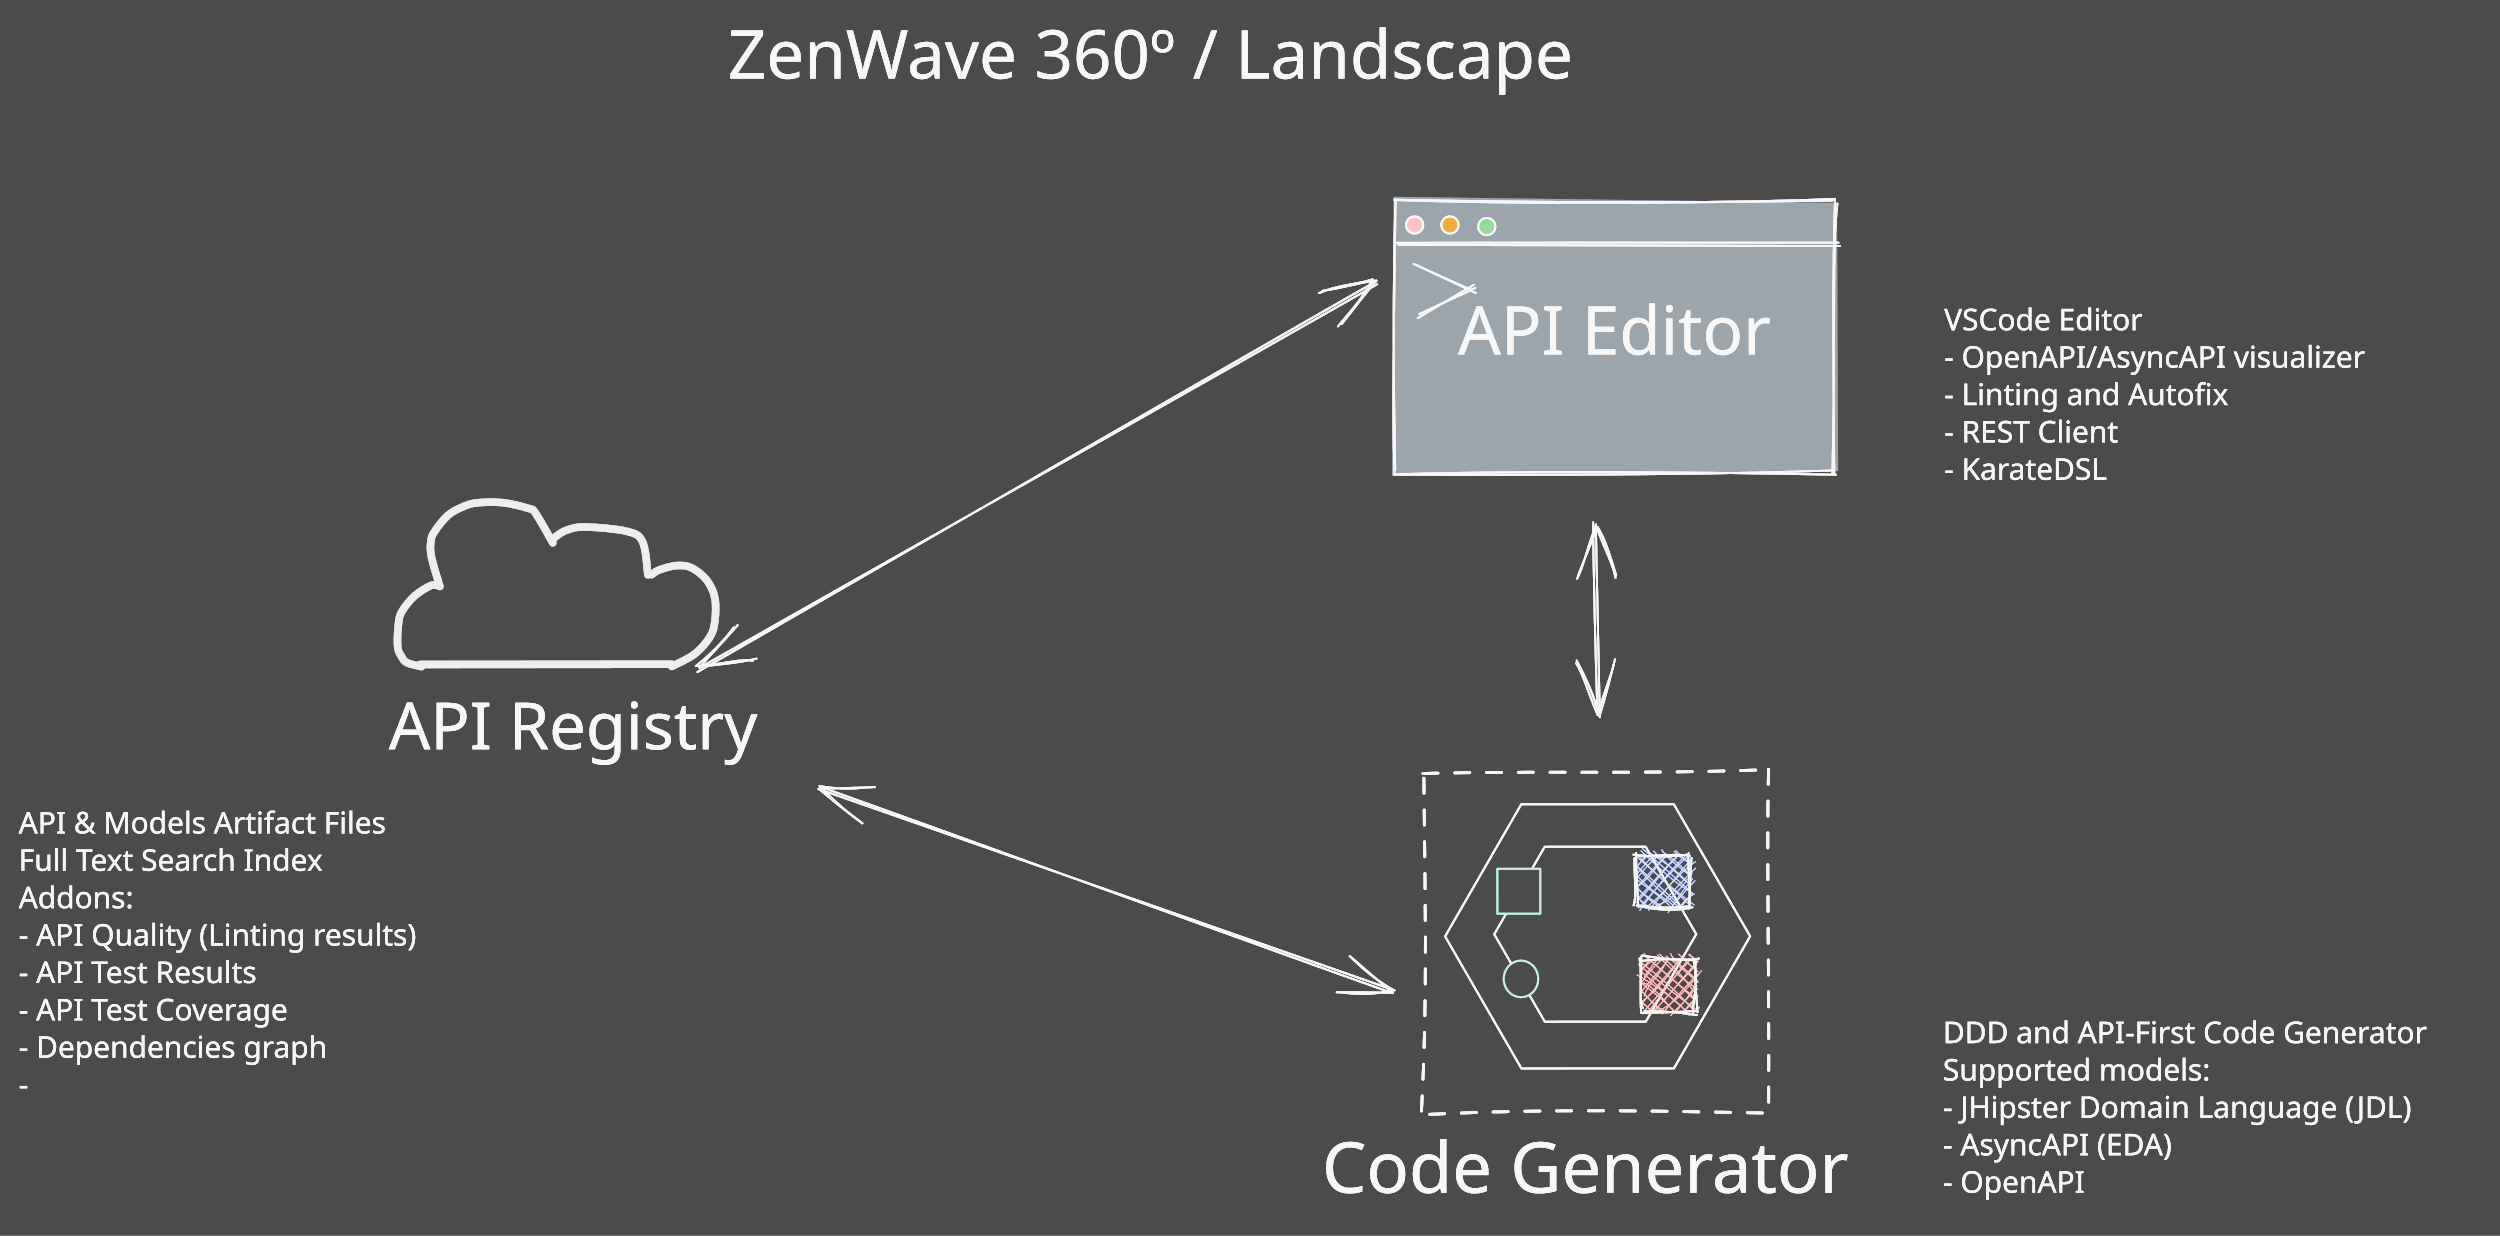
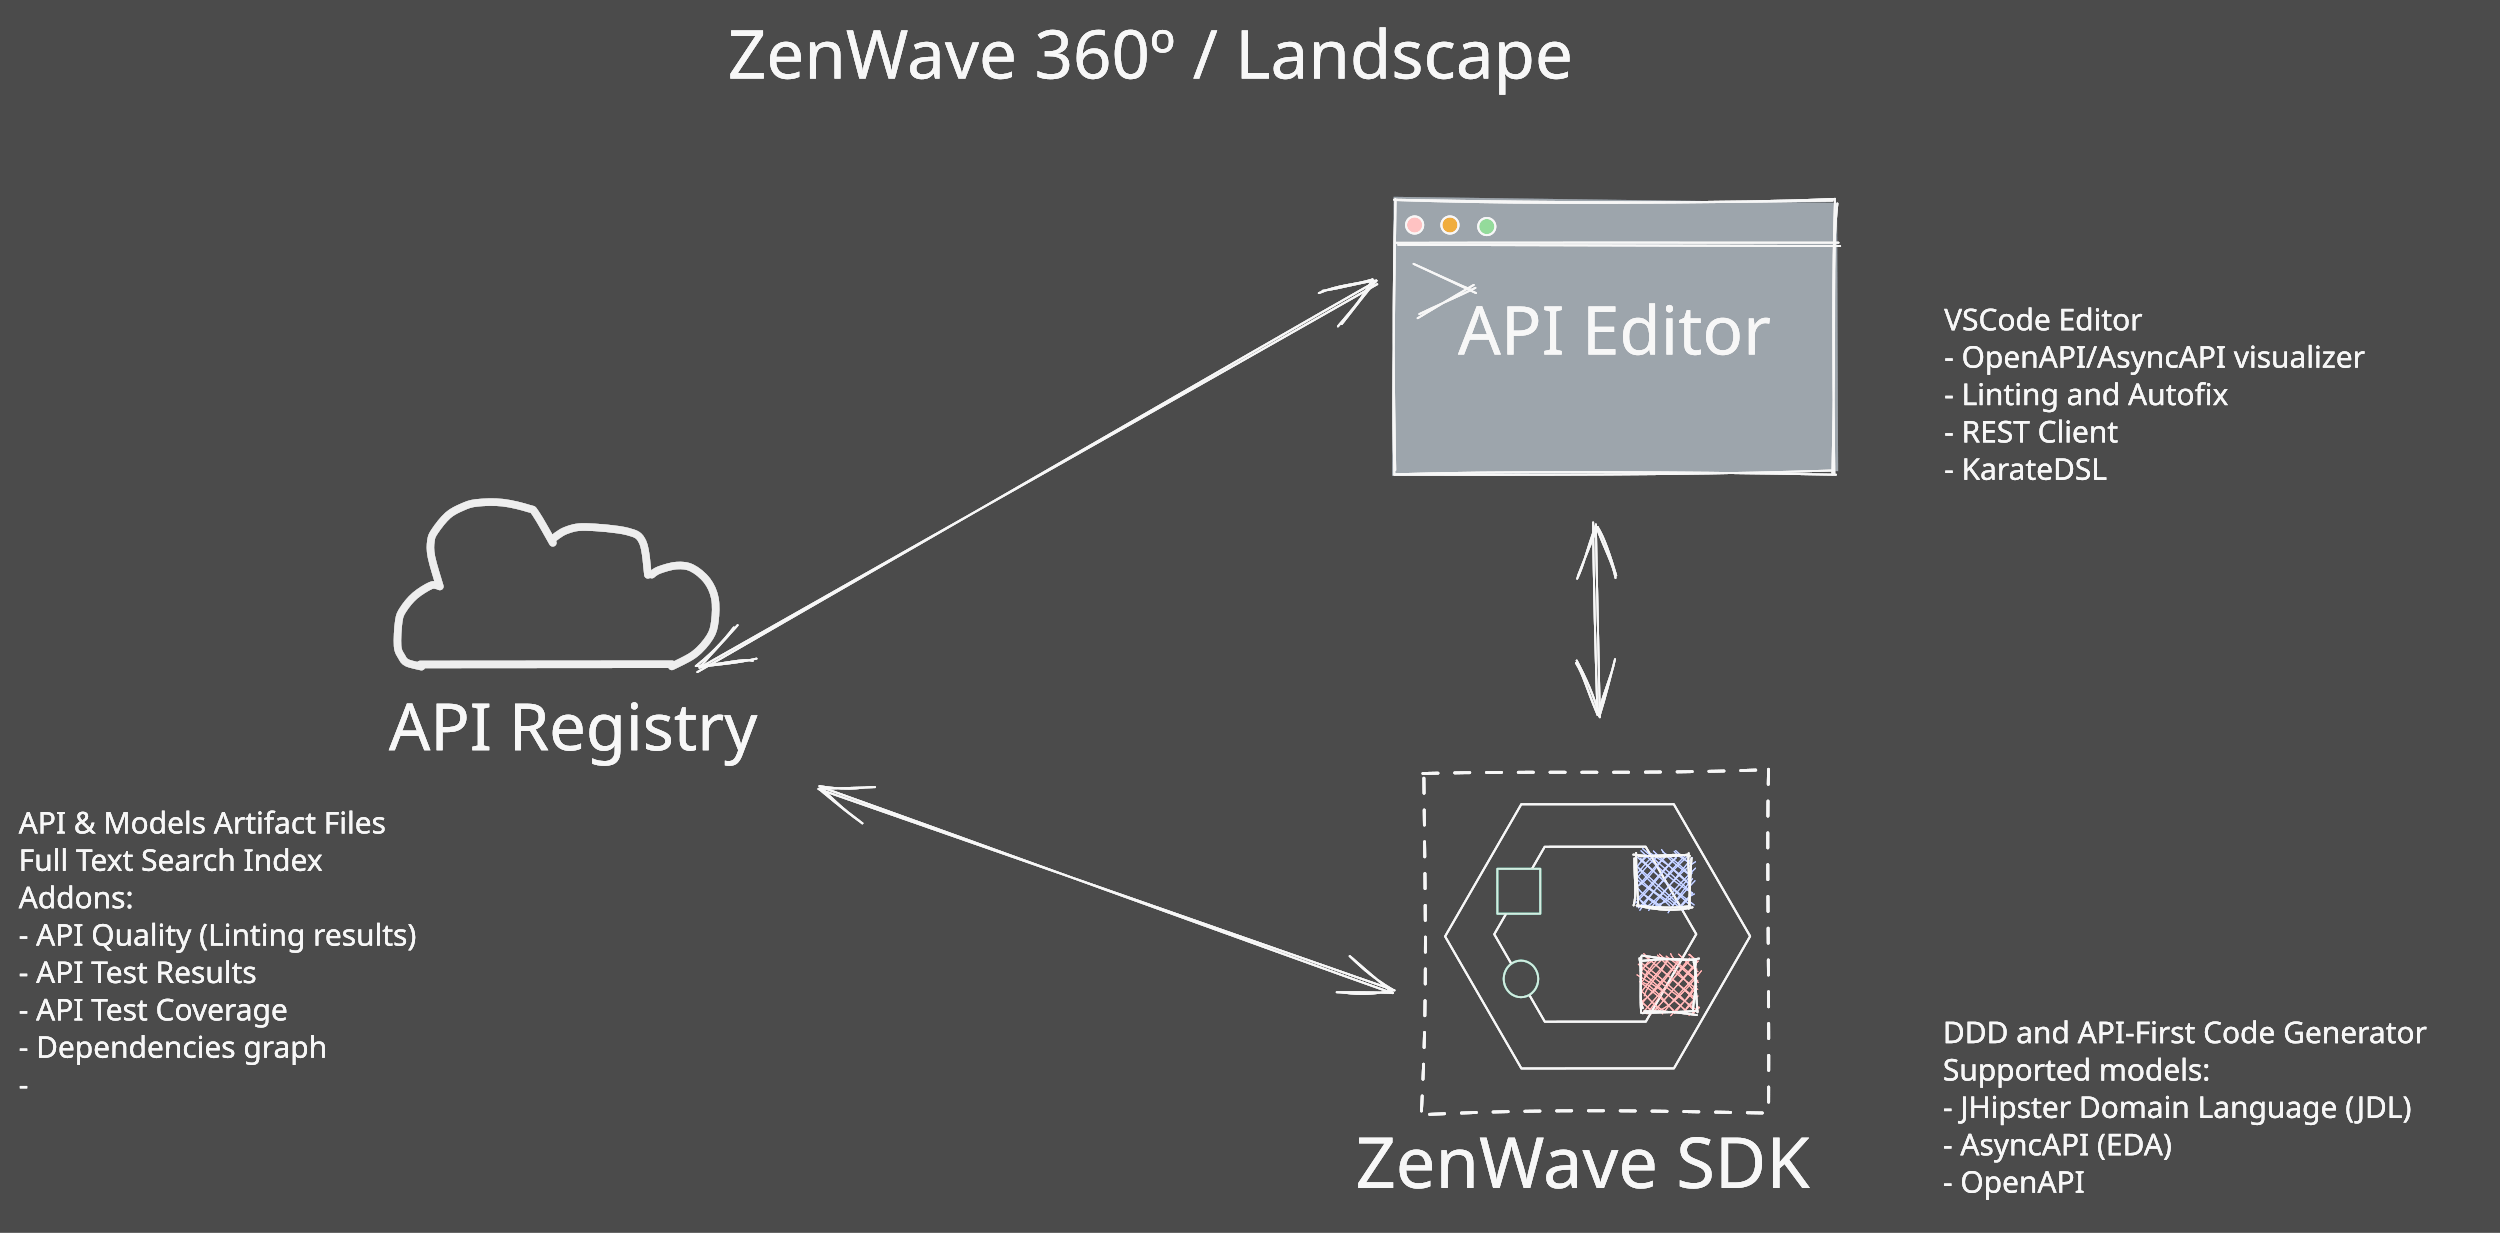
- <svg xmlns="http://www.w3.org/2000/svg" version="1.1" viewBox="0 0 1337.333 661.044" width="1337.333" height="661.044" filter="invert(93%) hue-rotate(180deg)">
+ <svg xmlns="http://www.w3.org/2000/svg" version="1.1" viewBox="0 0 1337.333 659.479" width="1337.333" height="659.479" filter="invert(93%) hue-rotate(180deg)">
  <defs>
-     <style>
+     <style class="style-fonts">
      @font-face {
        font-family: "Virgil";
-         src: url("https://unpkg.com/@excalidraw/excalidraw@0.12.0-32d8221/dist/excalidraw-assets/Virgil.woff2");
+         src: url("https://unpkg.com/@excalidraw/excalidraw@0.14.1/dist/excalidraw-assets/Virgil.woff2");
      }
      @font-face {
        font-family: "Cascadia";
-         src: url("https://unpkg.com/@excalidraw/excalidraw@0.12.0-32d8221/dist/excalidraw-assets/Cascadia.woff2");
+         src: url("https://unpkg.com/@excalidraw/excalidraw@0.14.1/dist/excalidraw-assets/Cascadia.woff2");
      }
    </style>
  </defs>
-   <rect x="0" y="0" width="1337.333" height="661.044" fill="#ffffff" />
+   <rect x="0" y="0" width="1337.333" height="659.479" fill="#ffffff" />
  <g stroke-linecap="round" transform="translate(746.1092 107.135) rotate(0 117.6659 73.00642)">
    <path d="M-0.58 -1.84 L236.57 1.38 L237.16 144.82 L-1.47 147.35" stroke="none" stroke-width="0" fill="#ced4da" />
    <path d="M1.08 -0.1 C51.21 1.52, 103.23 2.16, 234.25 0.18 M-0.36 -0.31 C90.31 1.45, 180.47 1.76, 235.54 -0.75 M236.78 1.74 C233.7 29.1, 236.07 60.27, 234.1 146.85 M235.47 0.24 C234.23 38.93, 234.41 78.36, 235.11 146.22 M234.55 144.53 C178.96 146.36, 122.45 147.08, -0.33 146.8 M235.97 146.81 C144.4 144.98, 53.13 144.9, -0.2 146.57 M0.25 144.34 C-0.57 99.26, -1.14 55.06, 0.33 -0.68 M-0.22 146.56 C-1.16 112.38, -0.66 77.53, 0.42 0.19" stroke="#000000" stroke-width="1" fill="none" />
  </g>
  <g stroke-linecap="round">
    <g transform="translate(747.1663 131.0457) rotate(0 118.4483 -0.3351749)">
      <path d="M0.77 -0.07 C40.38 0.1, 197.67 0.41, 237.18 0.59 M-0.28 -1.15 C39.21 -1.3, 196.65 -1.28, 236.27 -1.22" stroke="#000000" stroke-width="1" fill="none" />
    </g>
  </g>
+   <mask />
  <g stroke-linecap="round" transform="translate(752.1302 115.756) rotate(0 4.602295 4.602295)">
    <path d="M9.2 4.6 C9.2 4.87, 9.18 5.14, 9.13 5.4 C9.09 5.66, 9.02 5.93, 8.93 6.18 C8.84 6.43, 8.72 6.67, 8.59 6.9 C8.45 7.13, 8.3 7.36, 8.13 7.56 C7.96 7.76, 7.76 7.96, 7.56 8.13 C7.36 8.3, 7.13 8.45, 6.9 8.59 C6.67 8.72, 6.43 8.84, 6.18 8.93 C5.93 9.02, 5.66 9.09, 5.4 9.13 C5.14 9.18, 4.87 9.2, 4.6 9.2 C4.34 9.2, 4.07 9.18, 3.8 9.13 C3.54 9.09, 3.28 9.02, 3.03 8.93 C2.78 8.84, 2.53 8.72, 2.3 8.59 C2.07 8.45, 1.85 8.3, 1.64 8.13 C1.44 7.96, 1.25 7.76, 1.08 7.56 C0.91 7.36, 0.75 7.13, 0.62 6.9 C0.48 6.67, 0.37 6.43, 0.28 6.18 C0.19 5.93, 0.12 5.66, 0.07 5.4 C0.02 5.14, 0 4.87, 0 4.6 C0 4.34, 0.02 4.07, 0.07 3.8 C0.12 3.54, 0.19 3.28, 0.28 3.03 C0.37 2.78, 0.48 2.53, 0.62 2.3 C0.75 2.07, 0.91 1.85, 1.08 1.64 C1.25 1.44, 1.44 1.25, 1.64 1.08 C1.85 0.91, 2.07 0.75, 2.3 0.62 C2.53 0.48, 2.78 0.37, 3.03 0.28 C3.28 0.19, 3.54 0.12, 3.8 0.07 C4.07 0.02, 4.34 0, 4.6 0 C4.87 0, 5.14 0.02, 5.4 0.07 C5.66 0.12, 5.93 0.19, 6.18 0.28 C6.43 0.37, 6.67 0.48, 6.9 0.62 C7.13 0.75, 7.36 0.91, 7.56 1.08 C7.76 1.25, 7.96 1.44, 8.13 1.64 C8.3 1.85, 8.45 2.07, 8.59 2.3 C8.72 2.53, 8.84 2.78, 8.93 3.03 C9.02 3.28, 9.09 3.54, 9.13 3.8 C9.18 4.07, 9.19 4.47, 9.2 4.6 C9.22 4.74, 9.22 4.47, 9.2 4.6" stroke="none" stroke-width="0" fill="#fa5252" />
    <path d="M9.2 4.6 C9.2 4.87, 9.18 5.14, 9.13 5.4 C9.09 5.66, 9.02 5.93, 8.93 6.18 C8.84 6.43, 8.72 6.67, 8.59 6.9 C8.45 7.13, 8.3 7.36, 8.13 7.56 C7.96 7.76, 7.76 7.96, 7.56 8.13 C7.36 8.3, 7.13 8.45, 6.9 8.59 C6.67 8.72, 6.43 8.84, 6.18 8.93 C5.93 9.02, 5.66 9.09, 5.4 9.13 C5.14 9.18, 4.87 9.2, 4.6 9.2 C4.34 9.2, 4.07 9.18, 3.8 9.13 C3.54 9.09, 3.28 9.02, 3.03 8.93 C2.78 8.84, 2.53 8.72, 2.3 8.59 C2.07 8.45, 1.85 8.3, 1.64 8.13 C1.44 7.96, 1.25 7.76, 1.08 7.56 C0.91 7.36, 0.75 7.13, 0.62 6.9 C0.48 6.67, 0.37 6.43, 0.28 6.18 C0.19 5.93, 0.12 5.66, 0.07 5.4 C0.02 5.14, 0 4.87, 0 4.6 C0 4.34, 0.02 4.07, 0.07 3.8 C0.12 3.54, 0.19 3.28, 0.28 3.03 C0.37 2.78, 0.48 2.53, 0.62 2.3 C0.75 2.07, 0.91 1.85, 1.08 1.64 C1.25 1.44, 1.44 1.25, 1.64 1.08 C1.85 0.91, 2.07 0.75, 2.3 0.62 C2.53 0.48, 2.78 0.37, 3.03 0.28 C3.28 0.19, 3.54 0.12, 3.8 0.07 C4.07 0.02, 4.34 0, 4.6 0 C4.87 0, 5.14 0.02, 5.4 0.07 C5.66 0.12, 5.93 0.19, 6.18 0.28 C6.43 0.37, 6.67 0.48, 6.9 0.62 C7.13 0.75, 7.36 0.91, 7.56 1.08 C7.76 1.25, 7.96 1.44, 8.13 1.64 C8.3 1.85, 8.45 2.07, 8.59 2.3 C8.72 2.53, 8.84 2.78, 8.93 3.03 C9.02 3.28, 9.09 3.54, 9.13 3.8 C9.18 4.07, 9.19 4.47, 9.2 4.6 C9.22 4.74, 9.22 4.47, 9.2 4.6" stroke="#000000" stroke-width="1" fill="none" />
  </g>
  <g stroke-linecap="round" transform="translate(771.0156 115.756) rotate(0 4.602295 4.602295)">
    <path d="M9.2 4.6 C9.2 4.87, 9.18 5.14, 9.13 5.4 C9.09 5.66, 9.02 5.93, 8.93 6.18 C8.84 6.43, 8.72 6.67, 8.59 6.9 C8.45 7.13, 8.3 7.36, 8.13 7.56 C7.96 7.76, 7.76 7.96, 7.56 8.13 C7.36 8.3, 7.13 8.45, 6.9 8.59 C6.67 8.72, 6.43 8.84, 6.18 8.93 C5.93 9.02, 5.66 9.09, 5.4 9.13 C5.14 9.18, 4.87 9.2, 4.6 9.2 C4.34 9.2, 4.07 9.18, 3.8 9.13 C3.54 9.09, 3.28 9.02, 3.03 8.93 C2.78 8.84, 2.53 8.72, 2.3 8.59 C2.07 8.45, 1.85 8.3, 1.64 8.13 C1.44 7.96, 1.25 7.76, 1.08 7.56 C0.91 7.36, 0.75 7.13, 0.62 6.9 C0.48 6.67, 0.37 6.43, 0.28 6.18 C0.19 5.93, 0.12 5.66, 0.07 5.4 C0.02 5.14, 0 4.87, 0 4.6 C0 4.34, 0.02 4.07, 0.07 3.8 C0.12 3.54, 0.19 3.28, 0.28 3.03 C0.37 2.78, 0.48 2.53, 0.62 2.3 C0.75 2.07, 0.91 1.85, 1.08 1.64 C1.25 1.44, 1.44 1.25, 1.64 1.08 C1.85 0.91, 2.07 0.75, 2.3 0.62 C2.53 0.48, 2.78 0.37, 3.03 0.28 C3.28 0.19, 3.54 0.12, 3.8 0.07 C4.07 0.02, 4.34 0, 4.6 0 C4.87 0, 5.14 0.02, 5.4 0.07 C5.66 0.12, 5.93 0.19, 6.18 0.28 C6.43 0.37, 6.67 0.48, 6.9 0.62 C7.13 0.75, 7.36 0.91, 7.56 1.08 C7.76 1.25, 7.96 1.44, 8.13 1.64 C8.3 1.85, 8.45 2.07, 8.59 2.3 C8.72 2.53, 8.84 2.78, 8.93 3.03 C9.02 3.28, 9.09 3.54, 9.13 3.8 C9.18 4.07, 9.19 4.47, 9.2 4.6 C9.22 4.74, 9.22 4.47, 9.2 4.6" stroke="none" stroke-width="0" fill="#fab005" />
    <path d="M9.2 4.6 C9.2 4.87, 9.18 5.14, 9.13 5.4 C9.09 5.66, 9.02 5.93, 8.93 6.18 C8.84 6.43, 8.72 6.67, 8.59 6.9 C8.45 7.13, 8.3 7.36, 8.13 7.56 C7.96 7.76, 7.76 7.96, 7.56 8.13 C7.36 8.3, 7.13 8.45, 6.9 8.59 C6.67 8.72, 6.43 8.84, 6.18 8.93 C5.93 9.02, 5.66 9.09, 5.4 9.13 C5.14 9.18, 4.87 9.2, 4.6 9.2 C4.34 9.2, 4.07 9.18, 3.8 9.13 C3.54 9.09, 3.28 9.02, 3.03 8.93 C2.78 8.84, 2.53 8.72, 2.3 8.59 C2.07 8.45, 1.85 8.3, 1.64 8.13 C1.44 7.96, 1.25 7.76, 1.08 7.56 C0.91 7.36, 0.75 7.13, 0.62 6.9 C0.48 6.67, 0.37 6.43, 0.28 6.18 C0.19 5.93, 0.12 5.66, 0.07 5.4 C0.02 5.14, 0 4.87, 0 4.6 C0 4.34, 0.02 4.07, 0.07 3.8 C0.12 3.54, 0.19 3.28, 0.28 3.03 C0.37 2.78, 0.48 2.53, 0.62 2.3 C0.75 2.07, 0.91 1.85, 1.08 1.64 C1.25 1.44, 1.44 1.25, 1.64 1.08 C1.85 0.91, 2.07 0.75, 2.3 0.62 C2.53 0.48, 2.78 0.37, 3.03 0.28 C3.28 0.19, 3.54 0.12, 3.8 0.07 C4.07 0.02, 4.34 0, 4.6 0 C4.87 0, 5.14 0.02, 5.4 0.07 C5.66 0.12, 5.93 0.19, 6.18 0.28 C6.43 0.37, 6.67 0.48, 6.9 0.62 C7.13 0.75, 7.36 0.91, 7.56 1.08 C7.76 1.25, 7.96 1.44, 8.13 1.64 C8.3 1.85, 8.45 2.07, 8.59 2.3 C8.72 2.53, 8.84 2.78, 8.93 3.03 C9.02 3.28, 9.09 3.54, 9.13 3.8 C9.18 4.07, 9.19 4.47, 9.2 4.6 C9.22 4.74, 9.22 4.47, 9.2 4.6" stroke="#000000" stroke-width="1" fill="none" />
  </g>
  <g stroke-linecap="round" transform="translate(790.7304 116.5854) rotate(0 4.602295 4.602295)">
    <path d="M9.2 4.6 C9.2 4.87, 9.18 5.14, 9.13 5.4 C9.09 5.66, 9.02 5.93, 8.93 6.18 C8.84 6.43, 8.72 6.67, 8.59 6.9 C8.45 7.13, 8.3 7.36, 8.13 7.56 C7.96 7.76, 7.76 7.96, 7.56 8.13 C7.36 8.3, 7.13 8.45, 6.9 8.59 C6.67 8.72, 6.43 8.84, 6.18 8.93 C5.93 9.02, 5.66 9.09, 5.4 9.13 C5.14 9.18, 4.87 9.2, 4.6 9.2 C4.34 9.2, 4.07 9.18, 3.8 9.13 C3.54 9.09, 3.28 9.02, 3.03 8.93 C2.78 8.84, 2.53 8.72, 2.3 8.59 C2.07 8.45, 1.85 8.3, 1.64 8.13 C1.44 7.96, 1.25 7.76, 1.08 7.56 C0.91 7.36, 0.75 7.13, 0.62 6.9 C0.48 6.67, 0.37 6.43, 0.28 6.18 C0.19 5.93, 0.12 5.66, 0.07 5.4 C0.02 5.14, 0 4.87, 0 4.6 C0 4.34, 0.02 4.07, 0.07 3.8 C0.12 3.54, 0.19 3.28, 0.28 3.03 C0.37 2.78, 0.48 2.53, 0.62 2.3 C0.75 2.07, 0.91 1.85, 1.08 1.64 C1.25 1.44, 1.44 1.25, 1.64 1.08 C1.85 0.91, 2.07 0.75, 2.3 0.62 C2.53 0.48, 2.78 0.37, 3.03 0.28 C3.28 0.19, 3.54 0.12, 3.8 0.07 C4.07 0.02, 4.34 0, 4.6 0 C4.87 0, 5.14 0.02, 5.4 0.07 C5.66 0.12, 5.93 0.19, 6.18 0.28 C6.43 0.37, 6.67 0.48, 6.9 0.62 C7.13 0.75, 7.36 0.91, 7.56 1.08 C7.76 1.25, 7.96 1.44, 8.13 1.64 C8.3 1.85, 8.45 2.07, 8.59 2.3 C8.72 2.53, 8.84 2.78, 8.93 3.03 C9.02 3.28, 9.09 3.54, 9.13 3.8 C9.18 4.07, 9.19 4.47, 9.2 4.6 C9.22 4.74, 9.22 4.47, 9.2 4.6" stroke="none" stroke-width="0" fill="#40c057" />
    <path d="M9.2 4.6 C9.2 4.87, 9.18 5.14, 9.13 5.4 C9.09 5.66, 9.02 5.93, 8.93 6.18 C8.84 6.43, 8.72 6.67, 8.59 6.9 C8.45 7.13, 8.3 7.36, 8.13 7.56 C7.96 7.76, 7.76 7.96, 7.56 8.13 C7.36 8.3, 7.13 8.45, 6.9 8.59 C6.67 8.72, 6.43 8.84, 6.18 8.93 C5.93 9.02, 5.66 9.09, 5.4 9.13 C5.14 9.18, 4.87 9.2, 4.6 9.2 C4.34 9.2, 4.07 9.18, 3.8 9.13 C3.54 9.09, 3.28 9.02, 3.03 8.93 C2.78 8.84, 2.53 8.72, 2.3 8.59 C2.07 8.45, 1.85 8.3, 1.64 8.13 C1.44 7.96, 1.25 7.76, 1.08 7.56 C0.91 7.36, 0.75 7.13, 0.62 6.9 C0.48 6.67, 0.37 6.43, 0.28 6.18 C0.19 5.93, 0.12 5.66, 0.07 5.4 C0.02 5.14, 0 4.87, 0 4.6 C0 4.34, 0.02 4.07, 0.07 3.8 C0.12 3.54, 0.19 3.28, 0.28 3.03 C0.37 2.78, 0.48 2.53, 0.62 2.3 C0.75 2.07, 0.91 1.85, 1.08 1.64 C1.25 1.44, 1.44 1.25, 1.64 1.08 C1.85 0.91, 2.07 0.75, 2.3 0.62 C2.53 0.48, 2.78 0.37, 3.03 0.28 C3.28 0.19, 3.54 0.12, 3.8 0.07 C4.07 0.02, 4.34 0, 4.6 0 C4.87 0, 5.14 0.02, 5.4 0.07 C5.66 0.12, 5.93 0.19, 6.18 0.28 C6.43 0.37, 6.67 0.48, 6.9 0.62 C7.13 0.75, 7.36 0.91, 7.56 1.08 C7.76 1.25, 7.96 1.44, 8.13 1.64 C8.3 1.85, 8.45 2.07, 8.59 2.3 C8.72 2.53, 8.84 2.78, 8.93 3.03 C9.02 3.28, 9.09 3.54, 9.13 3.8 C9.18 4.07, 9.19 4.47, 9.2 4.6 C9.22 4.74, 9.22 4.47, 9.2 4.6" stroke="#000000" stroke-width="1" fill="none" />
  </g>
  <g stroke-linecap="round">
    <g transform="translate(756.4971 140.5931) rotate(0 16.38117 8.379859)">
      <path d="M0.74 1.05 C5.86 3.39, 25.48 12.36, 30.78 14.59 M-0.32 0.56 C5.17 3.06, 27.65 13.66, 33.09 16.2" stroke="#000000" stroke-width="1" fill="none" />
    </g>
  </g>
+   <mask />
  <g stroke-linecap="round">
    <g transform="translate(758.2037 168.7736) rotate(0 15.588 -7.475967)">
      <path d="M1.05 -0.77 C6.12 -3.36, 26.05 -12.13, 31.03 -14.78 M0.15 1.43 C5.02 -1.54, 25.15 -13.51, 30.15 -16.38" stroke="#000000" stroke-width="1" fill="none" />
    </g>
  </g>
-   <g transform="translate(751.1092 157.6414) rotate(0 112.5 22.5)">
-     <text x="112.5" y="32" font-family="Virgil, Segoe UI Emoji" font-size="36px" fill="#000000" text-anchor="middle" style="white-space: pre;" direction="ltr">API Editor</text>
+   <mask />
+   <g transform="translate(766.6092 157.6414) rotate(0 97 22.5)">
+     <text x="97" y="32" font-family="Virgil, Segoe UI Emoji" font-size="36px" fill="#000000" text-anchor="middle" style="white-space: pre;" direction="ltr">API Editor</text>
  </g>
  <g stroke-linecap="round" transform="translate(233.7967 283.8645) rotate(0 53.44769 56.55512)">
    <path d="M1.31 0.26 L108.43 0.81 L108.76 114.35 L2 113.88" stroke="none" stroke-width="0" fill="#fff" />
    <path d="M-1.17 -0.83 C28.46 -0.09, 54.32 -0.1, 108.59 -1.21 M0.17 0.52 C36.48 1.38, 73.81 -0.05, 106.43 -0.55 M105.5 1.73 C106.15 27.49, 107.91 52.38, 107.67 113.18 M106.31 -0.05 C107.15 42.88, 107.71 85.9, 106 112.21 M106.67 111.78 C80.97 113.85, 57.25 113.23, 0.29 114.16 M106.85 113.18 C80.78 111.78, 54.06 111.77, -0.24 113.95 M-0.1 113.09 C-0.21 87.19, 0.64 56.07, 0.05 -1.85 M-0.35 113.76 C0.21 90.92, 0.27 66.44, -0.87 0.13" stroke="transparent" stroke-width="1" fill="none" />
  </g>
  <g stroke-linecap="round">
    <g transform="translate(224.7642 355.4447) rotate(0 67.33419 -0.06199554)">
      <path d="M0 0 C22.44 -0.02, 112.22 -0.1, 134.67 -0.12 M0 0 C22.44 -0.02, 112.22 -0.1, 134.67 -0.12" stroke="#565656" stroke-width="4" fill="none" />
    </g>
  </g>
+   <mask />
  <g stroke-linecap="round">
    <g transform="translate(225.4607 356.6084) rotate(0 -1.99562 -21.8689)">
      <path d="M0 0 C-1.28 -0.34, -5.92 -1.17, -7.68 -2.05 C-9.45 -2.93, -9.74 -3.78, -10.59 -5.28 C-11.44 -6.78, -12.53 -7.86, -12.78 -11.05 C-13.04 -14.25, -12.63 -21.18, -12.13 -24.44 C-11.63 -27.69, -11.2 -28.33, -9.78 -30.57 C-8.36 -32.81, -6.05 -35.76, -3.6 -37.89 C-1.15 -40.02, 2.83 -42.46, 4.91 -43.35 C6.99 -44.25, 8.21 -43.29, 8.87 -43.28 M0 0 C-1.28 -0.34, -5.92 -1.17, -7.68 -2.05 C-9.45 -2.93, -9.74 -3.78, -10.59 -5.28 C-11.44 -6.78, -12.53 -7.86, -12.78 -11.05 C-13.04 -14.25, -12.63 -21.18, -12.13 -24.44 C-11.63 -27.69, -11.2 -28.33, -9.78 -30.57 C-8.36 -32.81, -6.05 -35.76, -3.6 -37.89 C-1.15 -40.02, 2.83 -42.46, 4.91 -43.35 C6.99 -44.25, 8.21 -43.29, 8.87 -43.28" stroke="#565656" stroke-width="4" fill="none" />
    </g>
  </g>
+   <mask />
  <g stroke-linecap="round">
    <g transform="translate(235.2897 313.7163) rotate(0 27.68689 -22.55929)">
      <path d="M0 0 C-0.75 -2.63, -3.7 -11.7, -4.5 -15.77 C-5.29 -19.83, -5.09 -22.08, -4.78 -24.39 C-4.47 -26.7, -4.16 -27.36, -2.65 -29.62 C-1.14 -31.89, 1.81 -35.85, 4.26 -38 C6.71 -40.14, 9.48 -41.38, 12.07 -42.5 C14.66 -43.62, 16.19 -44.33, 19.78 -44.72 C23.37 -45.1, 28.99 -45.33, 33.6 -44.83 C38.21 -44.33, 44.49 -42.69, 47.44 -41.73 C50.39 -40.76, 49.12 -42.1, 51.28 -39.04 C53.45 -35.97, 58.9 -25.96, 60.43 -23.34 M0 0 C-0.75 -2.63, -3.7 -11.7, -4.5 -15.77 C-5.29 -19.83, -5.09 -22.08, -4.78 -24.39 C-4.47 -26.7, -4.16 -27.36, -2.65 -29.62 C-1.14 -31.89, 1.81 -35.85, 4.26 -38 C6.71 -40.14, 9.48 -41.38, 12.07 -42.5 C14.66 -43.62, 16.19 -44.33, 19.78 -44.72 C23.37 -45.1, 28.99 -45.33, 33.6 -44.83 C38.21 -44.33, 44.49 -42.69, 47.44 -41.73 C50.39 -40.76, 49.12 -42.1, 51.28 -39.04 C53.45 -35.97, 58.9 -25.96, 60.43 -23.34" stroke="#565656" stroke-width="4" fill="none" />
    </g>
  </g>
+   <mask />
  <g stroke-linecap="round">
    <g transform="translate(295.0748 288.68) rotate(0 25.7592 6.018572)">
      <path d="M0 0 C1.25 -0.81, 4.5 -3.73, 7.53 -4.86 C10.55 -5.99, 12.65 -6.86, 18.15 -6.78 C23.65 -6.7, 35.43 -5.75, 40.53 -4.39 C45.64 -3.02, 46.94 -2.46, 48.77 1.41 C50.6 5.27, 51.06 15.92, 51.52 18.82 M0 0 C1.25 -0.81, 4.5 -3.73, 7.53 -4.86 C10.55 -5.99, 12.65 -6.86, 18.15 -6.78 C23.65 -6.7, 35.43 -5.75, 40.53 -4.39 C45.64 -3.02, 46.94 -2.46, 48.77 1.41 C50.6 5.27, 51.06 15.92, 51.52 18.82" stroke="#565656" stroke-width="4" fill="none" />
    </g>
  </g>
+   <mask />
  <g stroke-linecap="round">
    <g transform="translate(359.3981 356.4669) rotate(0 6.363149 -26.98884)">
      <path d="M0 0 C2.02 -1.09, 8.73 -3.94, 12.12 -6.56 C15.52 -9.18, 18.54 -12.77, 20.36 -15.72 C22.17 -18.67, 22.58 -20.79, 23.02 -24.24 C23.47 -27.68, 23.73 -32.8, 23.03 -36.41 C22.33 -40.02, 20.87 -43.2, 18.82 -45.9 C16.78 -48.6, 13.48 -51.29, 10.76 -52.62 C8.05 -53.96, 5.46 -54.1, 2.52 -53.91 C-0.42 -53.73, -4.66 -52.34, -6.86 -51.53 C-9.07 -50.72, -10.09 -49.48, -10.73 -49.08 M0 0 C2.02 -1.09, 8.73 -3.94, 12.12 -6.56 C15.52 -9.18, 18.54 -12.77, 20.36 -15.72 C22.17 -18.67, 22.58 -20.79, 23.02 -24.24 C23.47 -27.68, 23.73 -32.8, 23.03 -36.41 C22.33 -40.02, 20.87 -43.2, 18.82 -45.9 C16.78 -48.6, 13.48 -51.29, 10.76 -52.62 C8.05 -53.96, 5.46 -54.1, 2.52 -53.91 C-0.42 -53.73, -4.66 -52.34, -6.86 -51.53 C-9.07 -50.72, -10.09 -49.48, -10.73 -49.08" stroke="#565656" stroke-width="4" fill="none" />
    </g>
  </g>
-   <g transform="translate(208.0001 370.3036) rotate(0 110.5 21.75197)">
-     <text x="0" y="30.504" font-family="Virgil, Segoe UI Emoji" font-size="34.803px" fill="#000000" text-anchor="start" style="white-space: pre;" direction="ltr">API Registry</text>
+   <mask />
+   <g transform="translate(208.0001 370.3036) rotate(0 110.5 22)">
+     <text x="0" y="31" font-family="Virgil, Segoe UI Emoji" font-size="34.803px" fill="#000000" text-anchor="start" style="white-space: pre;" direction="ltr">API Registry</text>
  </g>
  <g stroke-linecap="round" transform="translate(761.8501 411.9252) rotate(0 91.22004 91.22004)">
    <path d="M-0.65 1.83 C58.57 0.31, 114.24 2.31, 180.47 -0.08 M184.19 -0.38 C183.09 49.2, 184.61 94.45, 184.24 184 M180.87 183.44 C127.54 182.54, 71.93 180.86, 1.39 184.25 M-1.47 182.35 C2.02 120.16, 0.28 61.57, -0.23 -1.6" stroke="#000000" stroke-width="1.5" fill="none" stroke-dasharray="8 9" />
  </g>
  <g stroke-linecap="round">
    <g transform="translate(854.6111 419.2806) rotate(89.96806 0 81.59072)" fill-rule="evenodd">
      <path d="M0 0 L70.66 40.8 L70.66 122.39 L0 163.18 L-70.66 122.39 L-70.66 40.8 L0 0" stroke="none" stroke-width="0" fill="#fff" fill-rule="evenodd" />
      <path d="M0 0 C20.76 11.98, 41.52 23.97, 70.66 40.8 M0 0 C24.11 13.92, 48.23 27.84, 70.66 40.8 M70.66 40.8 C70.66 71.51, 70.66 102.23, 70.66 122.39 M70.66 40.8 C70.66 59.7, 70.66 78.61, 70.66 122.39 M70.66 122.39 C44.08 137.73, 17.51 153.07, 0 163.18 M70.66 122.39 C42.62 138.58, 14.57 154.77, 0 163.18 M0 163.18 C-22.95 149.93, -45.89 136.69, -70.66 122.39 M0 163.18 C-21.55 150.74, -43.09 138.3, -70.66 122.39 M-70.66 122.39 C-70.66 91.91, -70.66 61.43, -70.66 40.8 M-70.66 122.39 C-70.66 105.81, -70.66 89.23, -70.66 40.8 M-70.66 40.8 C-47.97 27.69, -25.28 14.59, 0 0 M-70.66 40.8 C-46.63 26.92, -22.6 13.05, 0 0 M0 0 C0 0, 0 0, 0 0 M0 0 C0 0, 0 0, 0 0" stroke="#000000" stroke-width="1" fill="none" />
    </g>
  </g>
+   <mask />
  <g stroke-linecap="round">
    <g transform="translate(853.3535 445.7137) rotate(89.96806 1.1368683772161603e-13 54.02565)" fill-rule="evenodd">
      <path d="M0 0 L46.79 27.01 L46.79 81.04 L0 108.05 L-46.79 81.04 L-46.79 27.01 L0 0" stroke="none" stroke-width="0" fill="#fff" fill-rule="evenodd" />
      <path d="M0 0 C9.49 5.48, 18.99 10.96, 46.79 27.01 M0 0 C17.2 9.93, 34.4 19.86, 46.79 27.01 M46.79 27.01 C46.79 41.75, 46.79 56.49, 46.79 81.04 M46.79 27.01 C46.79 44.56, 46.79 62.11, 46.79 81.04 M46.79 81.04 C28.26 91.74, 9.73 102.43, 0 108.05 M46.79 81.04 C33.73 88.57, 20.68 96.11, 0 108.05 M0 108.05 C-16.05 98.78, -32.1 89.52, -46.79 81.04 M0 108.05 C-10.77 101.83, -21.54 95.62, -46.79 81.04 M-46.79 81.04 C-46.79 68.29, -46.79 55.54, -46.79 27.01 M-46.79 81.04 C-46.79 64.61, -46.79 48.18, -46.79 27.01 M-46.79 27.01 C-34.17 19.73, -21.56 12.45, 0 0 M-46.79 27.01 C-33.69 19.45, -20.59 11.89, 0 0 M0 0 C0 0, 0 0, 0 0 M0 0 C0 0, 0 0, 0 0" stroke="#000000" stroke-width="1" fill="none" />
    </g>
  </g>
+   <mask />
  <g stroke-linecap="round" transform="translate(800.4417 465.2895) rotate(89.96806 12.02082 11.48045)">
    <path d="M0 0 L24.04 0 L24.04 22.96 L0 22.96" stroke="none" stroke-width="0" fill="#fff" />
    <path d="M0 0 C6.43 0, 12.87 0, 24.04 0 M0 0 C9.32 0, 18.64 0, 24.04 0 M24.04 0 C24.04 5.09, 24.04 10.18, 24.04 22.96 M24.04 0 C24.04 5.2, 24.04 10.41, 24.04 22.96 M24.04 22.96 C14.52 22.96, 5 22.96, 0 22.96 M24.04 22.96 C14.58 22.96, 5.12 22.96, 0 22.96 M0 22.96 C0 14.51, 0 6.06, 0 0 M0 22.96 C0 15.92, 0 8.87, 0 0" stroke="#087f5b" stroke-width="1" fill="none" />
  </g>
  <g stroke-linecap="round" transform="translate(803.8253 514.4092) rotate(89.96806 9.792025 9.23776)">
    <path d="M19.58 9.24 C19.58 9.77, 19.53 10.32, 19.44 10.84 C19.34 11.37, 19.19 11.89, 18.99 12.4 C18.8 12.9, 18.56 13.39, 18.27 13.86 C17.99 14.32, 17.66 14.77, 17.29 15.18 C16.93 15.59, 16.52 15.97, 16.09 16.31 C15.65 16.66, 15.18 16.97, 14.69 17.24 C14.2 17.51, 13.67 17.74, 13.14 17.92 C12.61 18.1, 12.05 18.24, 11.49 18.34 C10.93 18.43, 10.36 18.48, 9.79 18.48 C9.23 18.48, 8.65 18.43, 8.09 18.34 C7.53 18.24, 6.98 18.1, 6.44 17.92 C5.91 17.74, 5.39 17.51, 4.9 17.24 C4.41 16.97, 3.93 16.66, 3.5 16.31 C3.06 15.97, 2.66 15.59, 2.29 15.18 C1.93 14.77, 1.6 14.32, 1.31 13.86 C1.03 13.39, 0.78 12.9, 0.59 12.4 C0.4 11.89, 0.25 11.37, 0.15 10.84 C0.05 10.32, 0 9.77, 0 9.24 C0 8.7, 0.05 8.16, 0.15 7.63 C0.25 7.11, 0.4 6.58, 0.59 6.08 C0.78 5.58, 1.03 5.08, 1.31 4.62 C1.6 4.16, 1.93 3.71, 2.29 3.3 C2.66 2.89, 3.06 2.5, 3.5 2.16 C3.93 1.82, 4.41 1.5, 4.9 1.24 C5.39 0.97, 5.91 0.74, 6.44 0.56 C6.98 0.37, 7.53 0.23, 8.09 0.14 C8.65 0.05, 9.23 0, 9.79 0 C10.36 0, 10.93 0.05, 11.49 0.14 C12.05 0.23, 12.61 0.37, 13.14 0.56 C13.67 0.74, 14.2 0.97, 14.69 1.24 C15.18 1.5, 15.65 1.82, 16.09 2.16 C16.52 2.5, 16.93 2.89, 17.29 3.3 C17.66 3.71, 17.99 4.16, 18.27 4.62 C18.56 5.08, 18.8 5.58, 18.99 6.08 C19.19 6.58, 19.34 7.11, 19.44 7.63 C19.53 8.16, 19.56 8.97, 19.58 9.24 C19.61 9.51, 19.61 8.97, 19.58 9.24" stroke="none" stroke-width="0" fill="#fff" />
    <path d="M19.58 9.24 C19.58 9.77, 19.53 10.32, 19.44 10.84 C19.34 11.37, 19.19 11.89, 18.99 12.4 C18.8 12.9, 18.56 13.39, 18.27 13.86 C17.99 14.32, 17.66 14.77, 17.29 15.18 C16.93 15.59, 16.52 15.97, 16.09 16.31 C15.65 16.66, 15.18 16.97, 14.69 17.24 C14.2 17.51, 13.67 17.74, 13.14 17.92 C12.61 18.1, 12.05 18.24, 11.49 18.34 C10.93 18.43, 10.36 18.48, 9.79 18.48 C9.23 18.48, 8.65 18.43, 8.09 18.34 C7.53 18.24, 6.98 18.1, 6.44 17.92 C5.91 17.74, 5.39 17.51, 4.9 17.24 C4.41 16.97, 3.93 16.66, 3.5 16.31 C3.06 15.97, 2.66 15.59, 2.29 15.18 C1.93 14.77, 1.6 14.32, 1.31 13.86 C1.03 13.39, 0.78 12.9, 0.59 12.4 C0.4 11.89, 0.25 11.37, 0.15 10.84 C0.05 10.32, 0 9.77, 0 9.24 C0 8.7, 0.05 8.16, 0.15 7.63 C0.25 7.11, 0.4 6.58, 0.59 6.08 C0.78 5.58, 1.03 5.08, 1.31 4.62 C1.6 4.16, 1.93 3.71, 2.29 3.3 C2.66 2.89, 3.06 2.5, 3.5 2.16 C3.93 1.82, 4.41 1.5, 4.9 1.24 C5.39 0.97, 5.91 0.74, 6.44 0.56 C6.98 0.37, 7.53 0.23, 8.09 0.14 C8.65 0.05, 9.23 0, 9.79 0 C10.36 0, 10.93 0.05, 11.49 0.14 C12.05 0.23, 12.61 0.37, 13.14 0.56 C13.67 0.74, 14.2 0.97, 14.69 1.24 C15.18 1.5, 15.65 1.82, 16.09 2.16 C16.52 2.5, 16.93 2.89, 17.29 3.3 C17.66 3.71, 17.99 4.16, 18.27 4.62 C18.56 5.08, 18.8 5.58, 18.99 6.08 C19.19 6.58, 19.34 7.11, 19.44 7.63 C19.53 8.16, 19.56 8.97, 19.58 9.24 C19.61 9.51, 19.61 8.97, 19.58 9.24" stroke="#087f5b" stroke-width="1" fill="none" />
  </g>
  <g stroke-linecap="round" transform="translate(877.8048 513.1519) rotate(0 14.63743 13.97944)">
    <path d="M0 0 C0 0, 0 0, 0 0 M0 0 C0 0, 0 0, 0 0 M0.2 6.71 C0.88 4.57, 2.47 3.48, 5.72 0.92 M-0.25 6.72 C1.45 4.3, 2.94 2.56, 4.84 0.2 M1.67 10.69 C2.05 7.93, 4.59 5.43, 9.19 -0.62 M0.14 12.76 C2.46 9.08, 5.38 5.34, 10.57 0.69 M1.76 19.55 C3.9 11.96, 12.96 6.6, 13.93 -0.92 M-0.21 18.05 C4.77 11.21, 11.65 4.62, 14.83 -0.13 M-0.34 23.2 C9.9 15.81, 17.25 5.5, 20.63 -0.34 M0.28 23.78 C8.07 15.27, 16.58 4.98, 20.96 0.11 M3.26 29.16 C11.63 17.6, 20.56 6, 25.94 -0.59 M1.06 28.44 C9.19 19.08, 18.5 9.13, 25.59 1.21 M6.9 28.06 C13.11 20.62, 23.39 9.5, 29.66 2.78 M5.33 29.25 C15.68 19.08, 24.03 7.52, 30.63 1.02 M10.39 27.14 C14.65 25.24, 21.61 20.08, 32.33 6.17 M12.49 27.94 C18.98 19.54, 27.59 11.06, 30.04 8.03 M17.98 28.99 C21.75 23.88, 24.91 21.45, 29.39 13.11 M15.94 30.16 C19.99 25, 24.33 22.68, 29.88 14.37 M23.09 29.2 C23.55 25.86, 27.07 23.19, 29.29 20.78 M22.25 28.9 C24.8 26.24, 27.83 22.82, 30.45 19.64 M27.47 28.93 C27.92 28.28, 28.98 27.84, 31.3 25.79 M27.69 29.39 C28.59 28.32, 29.69 26.91, 30.93 25.49 M-0.26 27.73 C-0.26 27.73, -0.26 27.73, -0.26 27.73 M-0.26 27.73 C-0.26 27.73, -0.26 27.73, -0.26 27.73 M6.38 28.18 C3.38 25.19, 0.71 23.36, 0.32 23.48 M6.01 28.23 C3.69 25.72, 1.76 23.93, 0.45 22.71 M11.63 29.17 C8.26 26.05, 4.62 20.73, 0.04 16.9 M13 27.67 C8.95 26.25, 5.96 23.12, 0.4 17.03 M17.66 27.97 C12.77 22.17, 5.7 13.8, 1.29 12.57 M17.35 27.19 C12.72 22.44, 7.41 18.2, -0.69 11.97 M25.83 29.96 C19.7 22.31, 12.42 16.97, -2.09 8.35 M24.96 28.17 C17.56 22.04, 9.76 14.46, -0.52 6.17 M30.68 27.78 C21.87 21.21, 14.29 15.97, -1.41 2.64 M28.77 27.87 C21.38 20.01, 16.05 13.76, -0.02 1.75 M28.58 21.9 C21.93 14.08, 11.61 7.2, 1.5 -3 M29.46 21.15 C19.52 13.11, 10.38 4.76, 2.12 -1.68 M27.49 16.01 C23.73 10.99, 18.46 4.68, 9.89 -2.73 M30.36 16.1 C24.05 11.74, 17.43 7.09, 8.86 -2.22 M30.4 11.6 C23.92 5.19, 16.73 0.31, 15.9 -3.04 M30.63 12.45 C24.15 7.07, 20.39 3.14, 13.5 -1.67 M29.89 5.26 C28.19 5.22, 24.37 1.46, 20.18 -2.72 M30.46 6.63 C27.67 4.83, 24.85 1.68, 20.83 -2.11 M29.85 1.1 C28.37 0, 26.72 -2.07, 25.51 -2.49 M29.91 0.74 C28.5 -0.37, 27.04 -1.62, 25.96 -2.69" stroke="#fa5252" stroke-width="0.5" fill="none" />
    <path d="M0.54 -1.97 C10.15 -0.69, 21.29 1.49, 31.03 -0.38 M-0.01 0.9 C9.41 -0.14, 18.02 -0.48, 28.49 0.5 M28.19 1.39 C31.17 10.63, 27.99 20.47, 27.81 27.87 M29.44 -0.12 C28.24 8.69, 29.8 19.89, 30.23 28.32 M29.94 29.86 C20.95 28.5, 14.42 27.79, 1.87 27.76 M29.3 27.6 C21.46 28.36, 14.8 28.16, 0.68 28.81 M0.97 26.13 C-0.83 21.89, 0.26 14.6, 0.14 -1.44 M0.07 28.62 C-0.67 16.97, 0.5 5.03, -0.82 -0.49" stroke="#000000" stroke-width="1" fill="none" />
  </g>
  <g stroke-linecap="round" transform="translate(875.7037 457.2496) rotate(0 13.87155 14.02866)">
    <path d="M0 0 C0 0, 0 0, 0 0 M0 0 C0 0, 0 0, 0 0 M0.05 6.34 C0.99 4.76, 2.96 3.24, 5.55 0.61 M0.06 6.41 C1.58 3.94, 3.77 1.8, 4.83 0.05 M-1.22 11.64 C2.12 7.84, 5.7 2.72, 10.05 -0.25 M0.85 11.44 C4.48 6.92, 8.05 3.13, 11.35 0.58 M0.99 16.52 C4.92 14.09, 11.09 5.8, 14.37 1.54 M-0.52 17.67 C4.09 13.26, 8.93 6.4, 15.16 1.21 M-0.62 25.74 C9.3 15.9, 16.27 5.33, 20.99 1.73 M-0.03 23.79 C7.89 16.01, 14.08 7.56, 21.43 0.76 M1.51 29.68 C7.89 20.85, 14.2 12.44, 25.36 0.88 M0.79 28.37 C6.06 23.53, 10.79 16.35, 27.17 0.7 M5.04 27.96 C15.13 20.68, 21.55 9.94, 31.3 3.71 M6.22 29.72 C15.18 19.25, 22.75 9.85, 29.53 1.48 M10.15 27.06 C17.52 24.95, 21.62 20.82, 29.44 9.72 M10.95 28.26 C15.28 24.58, 19.52 18.57, 31.3 7.15 M16.63 31 C20.13 25.24, 26.3 16.66, 29.72 12.81 M17.8 29.06 C19.2 26.99, 23.46 21.87, 30.98 13.9 M22.85 27.83 C24.04 26.76, 25.85 23.16, 30.66 20.99 M22.58 28.57 C25.5 25.98, 27.75 22.98, 29.61 20.2 M-0.31 27.79 C-0.31 27.79, -0.31 27.79, -0.31 27.79 M-0.31 27.79 C-0.31 27.79, -0.31 27.79, -0.31 27.79 M5.92 27.88 C4.83 27.26, 2.56 26.36, 0.62 22.35 M6.25 28.27 C3.91 25.74, 1.11 23.68, 0.27 23.16 M12.89 27.55 C5.94 22.53, 1.34 20.03, 1.23 18.64 M12.98 28.15 C7.07 24.92, 2.91 20.89, -0.43 16.94 M19.21 26.98 C14.48 22.48, 6.93 19.72, -0.22 10.74 M17.44 27.23 C11.95 21.59, 4.74 17.5, -0.07 13.14 M24.63 29.94 C17.55 23.59, 8.06 16.54, 0.08 6.27 M23.86 27.96 C15.74 20.48, 7.78 12.9, -0.52 5.69 M30.5 26.79 C21.11 19.78, 14.35 14.29, 1.86 1.93 M28.71 27.28 C22.64 21.55, 15.08 14.4, -0.32 0.85 M29.73 20.66 C21.15 13.06, 13.8 6.28, 3.01 -3.26 M29.82 20.56 C20.05 15.2, 11.96 7.19, 2.12 -2.13 M28.45 16.27 C22.35 9.44, 17.28 5.76, 7.44 -0.66 M27.69 15.56 C22.65 11.41, 17.31 5.99, 8.76 -2.03 M28.55 11.23 C23.66 7.33, 17.4 3.34, 13.09 -2.79 M28.65 11.39 C23.82 5.77, 18.53 1.69, 13.6 -1.67 M28.67 5.12 C25.44 2.07, 22.89 1.81, 19.89 -1.85 M29.14 4.84 C26.26 3.5, 24.08 0.88, 20.65 -2.25" stroke="#4c6ef5" stroke-width="0.5" fill="none" />
    <path d="M-1.97 -0.08 C5.47 0.75, 13.94 1.68, 27.36 -0.11 M0.9 0.78 C11.13 0.77, 21.84 -0.78, 28.24 0.57 M29.14 1.81 C28.61 7.89, 28.46 17.04, 27.65 28.83 M27.63 -0.8 C26.83 6.83, 28.57 13.09, 28.1 27.93 M29.64 28.13 C20.6 30.09, 12.45 30.02, -0.2 27.09 M27.38 27.6 C21.41 28.31, 14.26 28.74, 0.85 27.2 M-1.83 27.06 C-0.1 21.4, -1.4 14.69, -1.44 1.97 M0.66 27.62 C0.19 18.03, -0.61 5.71, -0.49 -0.98" stroke="#000000" stroke-width="1" fill="none" />
  </g>
-   <g transform="translate(707.1509 603.4786) rotate(0 147.6745 23.78278)">
-     <text x="0" y="34.566" font-family="Virgil, Segoe UI Emoji" font-size="37.645px" fill="#000000" text-anchor="start" style="white-space: pre;" direction="ltr">Code Generator</text>
+   <g transform="translate(725.1509 602.4786) rotate(0 128.5 23.5)">
+     <text x="0" y="33" font-family="Virgil, Segoe UI Emoji" font-size="37.645px" fill="#000000" text-anchor="start" style="white-space: pre;" direction="ltr">ZenWave SDK</text>
  </g>
  <g stroke-linecap="round">
    <g transform="translate(373.593 357.9229) rotate(0 181.2966 -102.9459)">
      <path d="M0.6 -0.67 C61.14 -35.08, 303.02 -171.57, 363.13 -205.9 M-0.54 1.59 C59.91 -33.18, 301.88 -173.02, 362.57 -207.48" stroke="#000000" stroke-width="1" fill="none" />
    </g>
    <g transform="translate(373.593 357.9229) rotate(0 181.2966 -102.9459)">
      <path d="M18.97 -22.27 C16.21 -18.62, 9.29 -9.9, -1.36 -1.62 M20.97 -23.47 C12.49 -13.82, 5.79 -6.87, 0.73 -0.99" stroke="#000000" stroke-width="1" fill="none" />
    </g>
    <g transform="translate(373.593 357.9229) rotate(0 181.2966 -102.9459)">
      <path d="M29.07 -4.41 C23.28 -5.93, 13.41 -2.42, -1.36 -1.62 M31.08 -5.6 C18.76 -2.68, 8.21 -2.52, 0.73 -0.99" stroke="#000000" stroke-width="1" fill="none" />
    </g>
    <g transform="translate(373.593 357.9229) rotate(0 181.2966 -102.9459)">
      <path d="M342.1 -183.34 C350.49 -193.25, 354.91 -197.89, 360.6 -208.43 M344.11 -184.54 C350.41 -192.6, 358.48 -203.04, 362.69 -207.8" stroke="#000000" stroke-width="1" fill="none" />
    </g>
    <g transform="translate(373.593 357.9229) rotate(0 181.2966 -102.9459)">
      <path d="M331.89 -201.14 C343.34 -205.9, 350.75 -205.34, 360.6 -208.43 M333.9 -202.34 C344.08 -203.71, 356.03 -207.37, 362.69 -207.8" stroke="#000000" stroke-width="1" fill="none" />
    </g>
  </g>
+   <mask />
  <g stroke-linecap="round">
    <g transform="translate(438.8796 421.9391) rotate(0 153.0196 54.2455)">
      <path d="M-1.06 0.14 C50.33 18.16, 255.77 89.76, 307.1 107.86 M0.59 -0.83 C51.89 17.4, 255.08 91.39, 305.95 109.32" stroke="#000000" stroke-width="1" fill="none" />
    </g>
    <g transform="translate(438.8796 421.9391) rotate(0 153.0196 54.2455)">
      <path d="M29.17 -0.86 C22.71 -1.37, 18.18 1.59, -0.46 -1.42 M29.22 -0.9 C21.47 -0.49, 13.83 -0.5, -0.86 0.03" stroke="#000000" stroke-width="1" fill="none" />
    </g>
    <g transform="translate(438.8796 421.9391) rotate(0 153.0196 54.2455)">
      <path d="M22.41 18.51 C17.33 14.19, 14.16 13.27, -0.46 -1.42 M22.46 18.48 C16.24 14.08, 10.26 9.3, -0.86 0.03" stroke="#000000" stroke-width="1" fill="none" />
    </g>
    <g transform="translate(438.8796 421.9391) rotate(0 153.0196 54.2455)">
      <path d="M276.19 108.84 C281.72 108.76, 289.2 111.62, 306.55 107.76 M276.24 108.81 C283.26 108.84, 290.39 108.7, 306.15 109.21" stroke="#000000" stroke-width="1" fill="none" />
    </g>
    <g transform="translate(438.8796 421.9391) rotate(0 153.0196 54.2455)">
      <path d="M283.12 89.53 C287.23 93.25, 293.32 99.97, 306.55 107.76 M283.17 89.5 C288.61 94.31, 294.04 98.93, 306.15 109.21" stroke="#000000" stroke-width="1" fill="none" />
    </g>
  </g>
+   <mask />
  <g stroke-linecap="round">
    <g transform="translate(853.6428 280.5098) rotate(0 0.3682555 51.08182)">
      <path d="M0.03 0.02 C0.26 17.16, 1.87 85.92, 2.16 103.17 M-1.42 -1.01 C-1.44 15.73, 0.06 84.2, 1 101.32" stroke="#000000" stroke-width="1" fill="none" />
    </g>
    <g transform="translate(853.6428 280.5098) rotate(0 0.3682555 51.08182)">
      <path d="M10.91 27.33 C7.71 16.54, 4.44 6.75, 0.97 1.41 M10.54 28.62 C9.13 21.03, 5.26 14.41, 0 0.59" stroke="#000000" stroke-width="1" fill="none" />
    </g>
    <g transform="translate(853.6428 280.5098) rotate(0 0.3682555 51.08182)">
      <path d="M-9.61 27.76 C-5.39 16.81, -1.24 6.86, 0.97 1.41 M-9.97 29.05 C-6.36 21.53, -5.2 14.81, 0 0.59" stroke="#000000" stroke-width="1" fill="none" />
    </g>
    <g transform="translate(853.6428 280.5098) rotate(0 0.3682555 51.08182)">
      <path d="M-10.22 72.84 C-5.25 82.22, -0.53 92.6, 1.94 102.7 M-10.58 74.14 C-6.66 80.41, -5.11 87.46, 0.97 101.89" stroke="#000000" stroke-width="1" fill="none" />
    </g>
    <g transform="translate(853.6428 280.5098) rotate(0 0.3682555 51.08182)">
      <path d="M10.29 72.12 C7.84 81.76, 5.15 92.41, 1.94 102.7 M9.93 73.41 C8.83 79.68, 5.34 86.91, 0.97 101.89" stroke="#000000" stroke-width="1" fill="none" />
    </g>
  </g>
-   <g transform="translate(10 431.8335) rotate(0 127.5 80)">
+   <mask />
+   <g transform="translate(10 431.8335) rotate(0 128 80)">
    <text x="0" y="14" font-family="Virgil, Segoe UI Emoji" font-size="16px" fill="#000000" text-anchor="start" style="white-space: pre;" direction="ltr">API &amp; Models Artifact Files</text>
    <text x="0" y="34" font-family="Virgil, Segoe UI Emoji" font-size="16px" fill="#000000" text-anchor="start" style="white-space: pre;" direction="ltr">Full Text Search Index</text>
    <text x="0" y="54" font-family="Virgil, Segoe UI Emoji" font-size="16px" fill="#000000" text-anchor="start" style="white-space: pre;" direction="ltr">Addons:</text>
    <text x="0" y="74" font-family="Virgil, Segoe UI Emoji" font-size="16px" fill="#000000" text-anchor="start" style="white-space: pre;" direction="ltr">  - API Quality (Linting results)</text>
    <text x="0" y="94" font-family="Virgil, Segoe UI Emoji" font-size="16px" fill="#000000" text-anchor="start" style="white-space: pre;" direction="ltr">  - API Test Results</text>
    <text x="0" y="114" font-family="Virgil, Segoe UI Emoji" font-size="16px" fill="#000000" text-anchor="start" style="white-space: pre;" direction="ltr">  - API Test Coverage</text>
    <text x="0" y="134" font-family="Virgil, Segoe UI Emoji" font-size="16px" fill="#000000" text-anchor="start" style="white-space: pre;" direction="ltr">  - Dependencies graph</text>
    <text x="0" y="154" font-family="Virgil, Segoe UI Emoji" font-size="16px" fill="#000000" text-anchor="start" style="white-space: pre;" direction="ltr">  - </text>
  </g>
  <g transform="translate(1039.333 544.0001) rotate(0 144 50)">
    <text x="0" y="14" font-family="Virgil, Segoe UI Emoji" font-size="16px" fill="#000000" text-anchor="start" style="white-space: pre;" direction="ltr">DDD and API-First Code Generator</text>
    <text x="0" y="34" font-family="Virgil, Segoe UI Emoji" font-size="16px" fill="#000000" text-anchor="start" style="white-space: pre;" direction="ltr"> Supported models:</text>
    <text x="0" y="54" font-family="Virgil, Segoe UI Emoji" font-size="16px" fill="#000000" text-anchor="start" style="white-space: pre;" direction="ltr">  - JHipster Domain Language (JDL)</text>
    <text x="0" y="74" font-family="Virgil, Segoe UI Emoji" font-size="16px" fill="#000000" text-anchor="start" style="white-space: pre;" direction="ltr">  - AsyncAPI (EDA)</text>
    <text x="0" y="94" font-family="Virgil, Segoe UI Emoji" font-size="16px" fill="#000000" text-anchor="start" style="white-space: pre;" direction="ltr">  - OpenAPI</text>
  </g>
  <g transform="translate(1040 162.6667) rotate(0 120.5 50)">
    <text x="0" y="14" font-family="Virgil, Segoe UI Emoji" font-size="16px" fill="#000000" text-anchor="start" style="white-space: pre;" direction="ltr">VSCode Editor</text>
    <text x="0" y="34" font-family="Virgil, Segoe UI Emoji" font-size="16px" fill="#000000" text-anchor="start" style="white-space: pre;" direction="ltr">- OpenAPI/AsyncAPI visualizer</text>
    <text x="0" y="54" font-family="Virgil, Segoe UI Emoji" font-size="16px" fill="#000000" text-anchor="start" style="white-space: pre;" direction="ltr">- Linting and Autofix</text>
    <text x="0" y="74" font-family="Virgil, Segoe UI Emoji" font-size="16px" fill="#000000" text-anchor="start" style="white-space: pre;" direction="ltr">- REST Client</text>
    <text x="0" y="94" font-family="Virgil, Segoe UI Emoji" font-size="16px" fill="#000000" text-anchor="start" style="white-space: pre;" direction="ltr">- KarateDSL</text>
  </g>
  <g transform="translate(389.3334 10) rotate(0 248 22.5)">
    <text x="0" y="32" font-family="Virgil, Segoe UI Emoji" font-size="36px" fill="#000000" text-anchor="start" style="white-space: pre;" direction="ltr">ZenWave 360º / Landscape</text>
  </g>
</svg>
